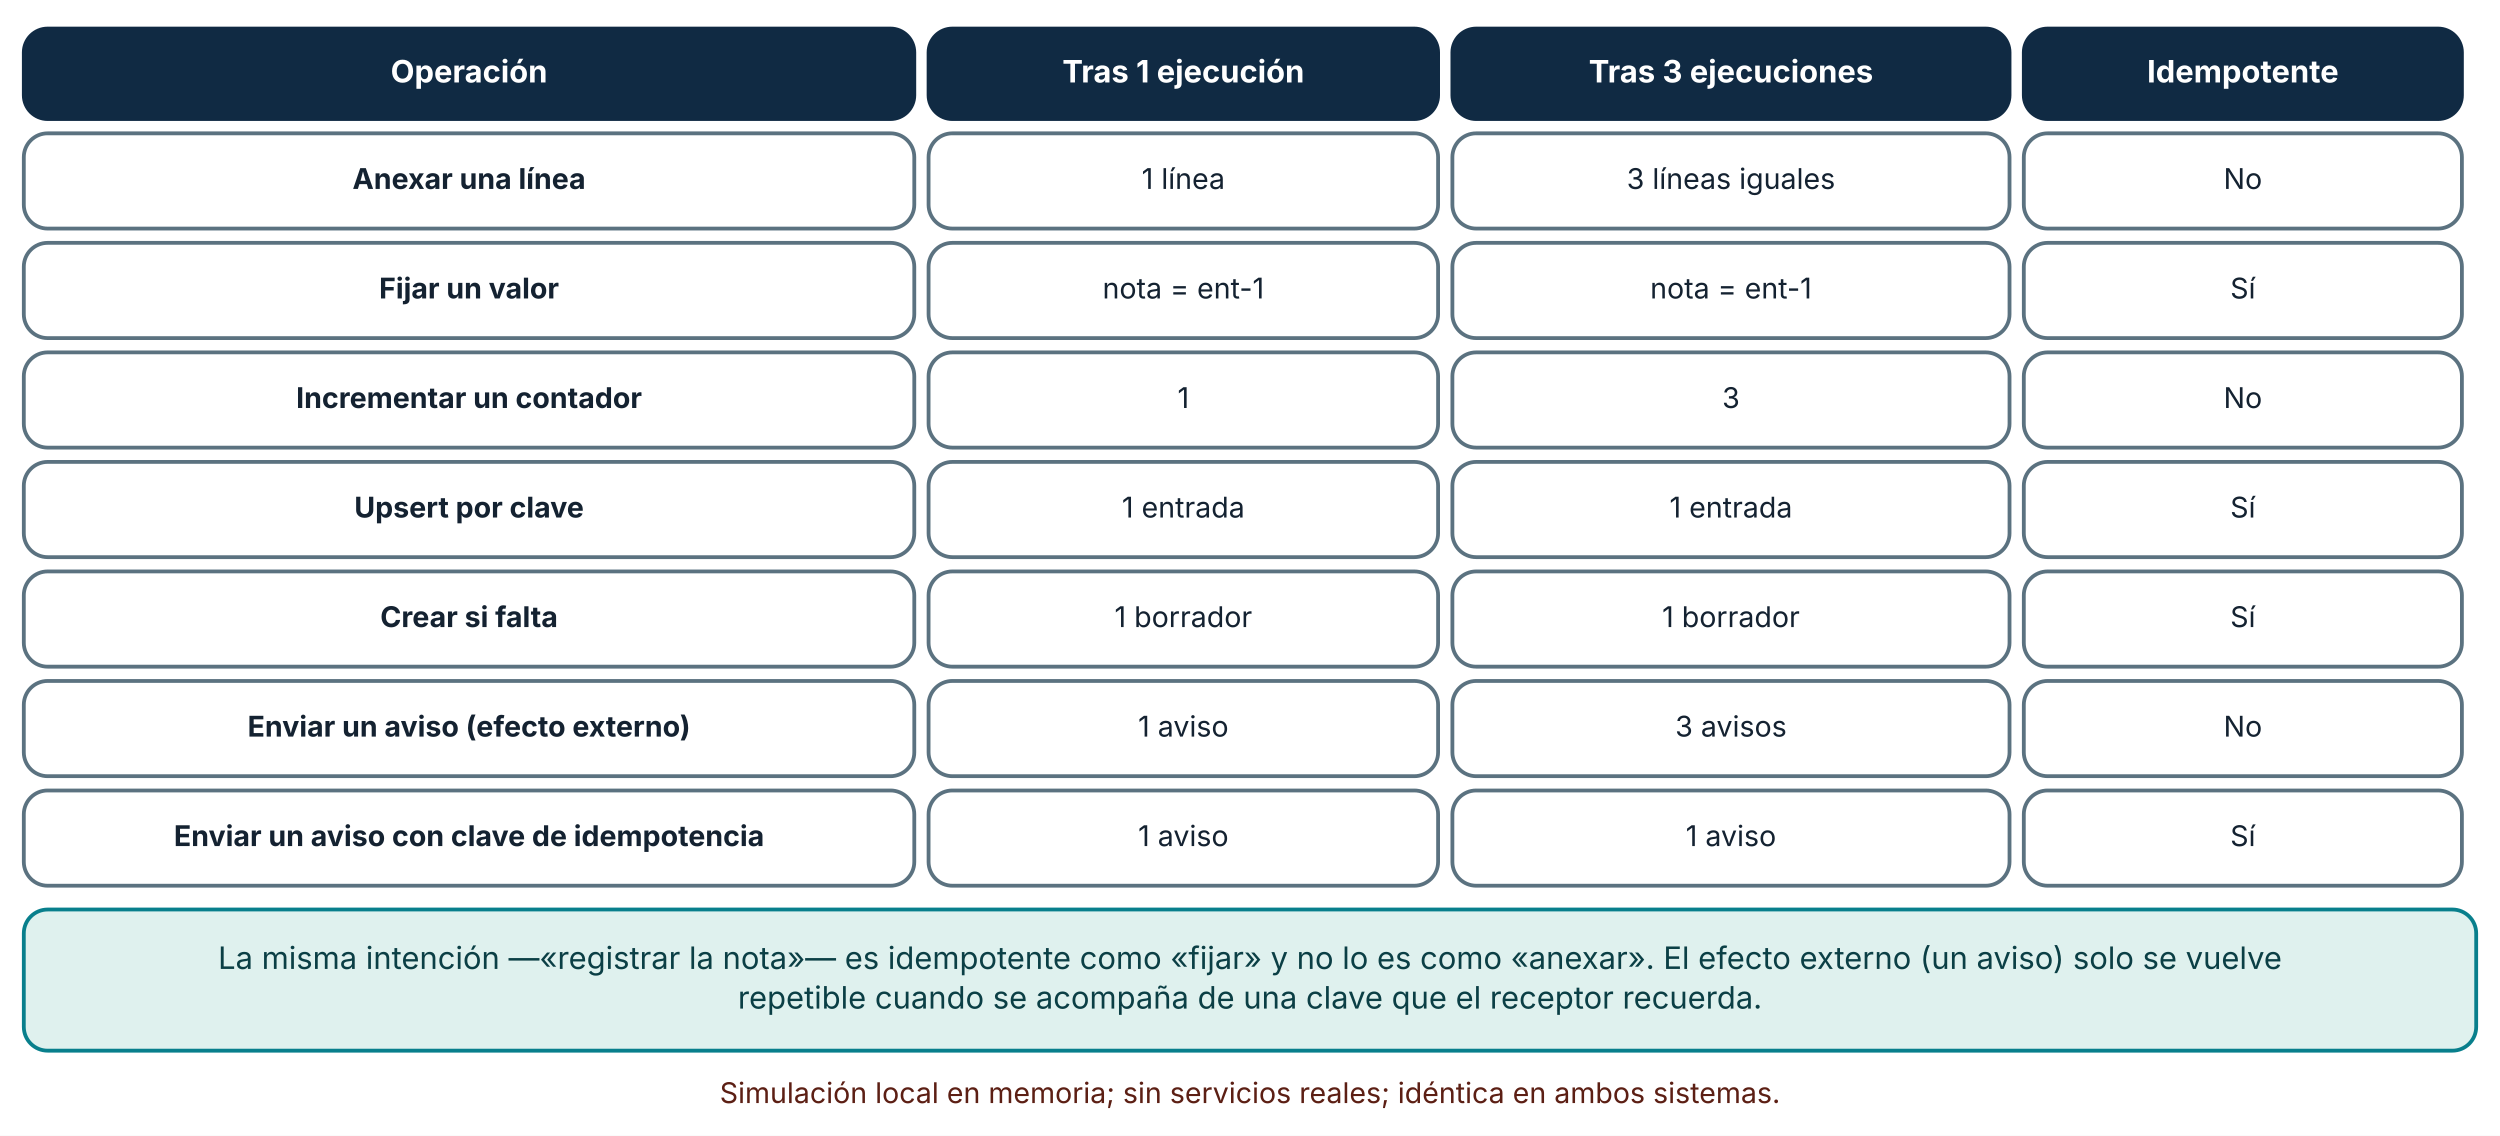
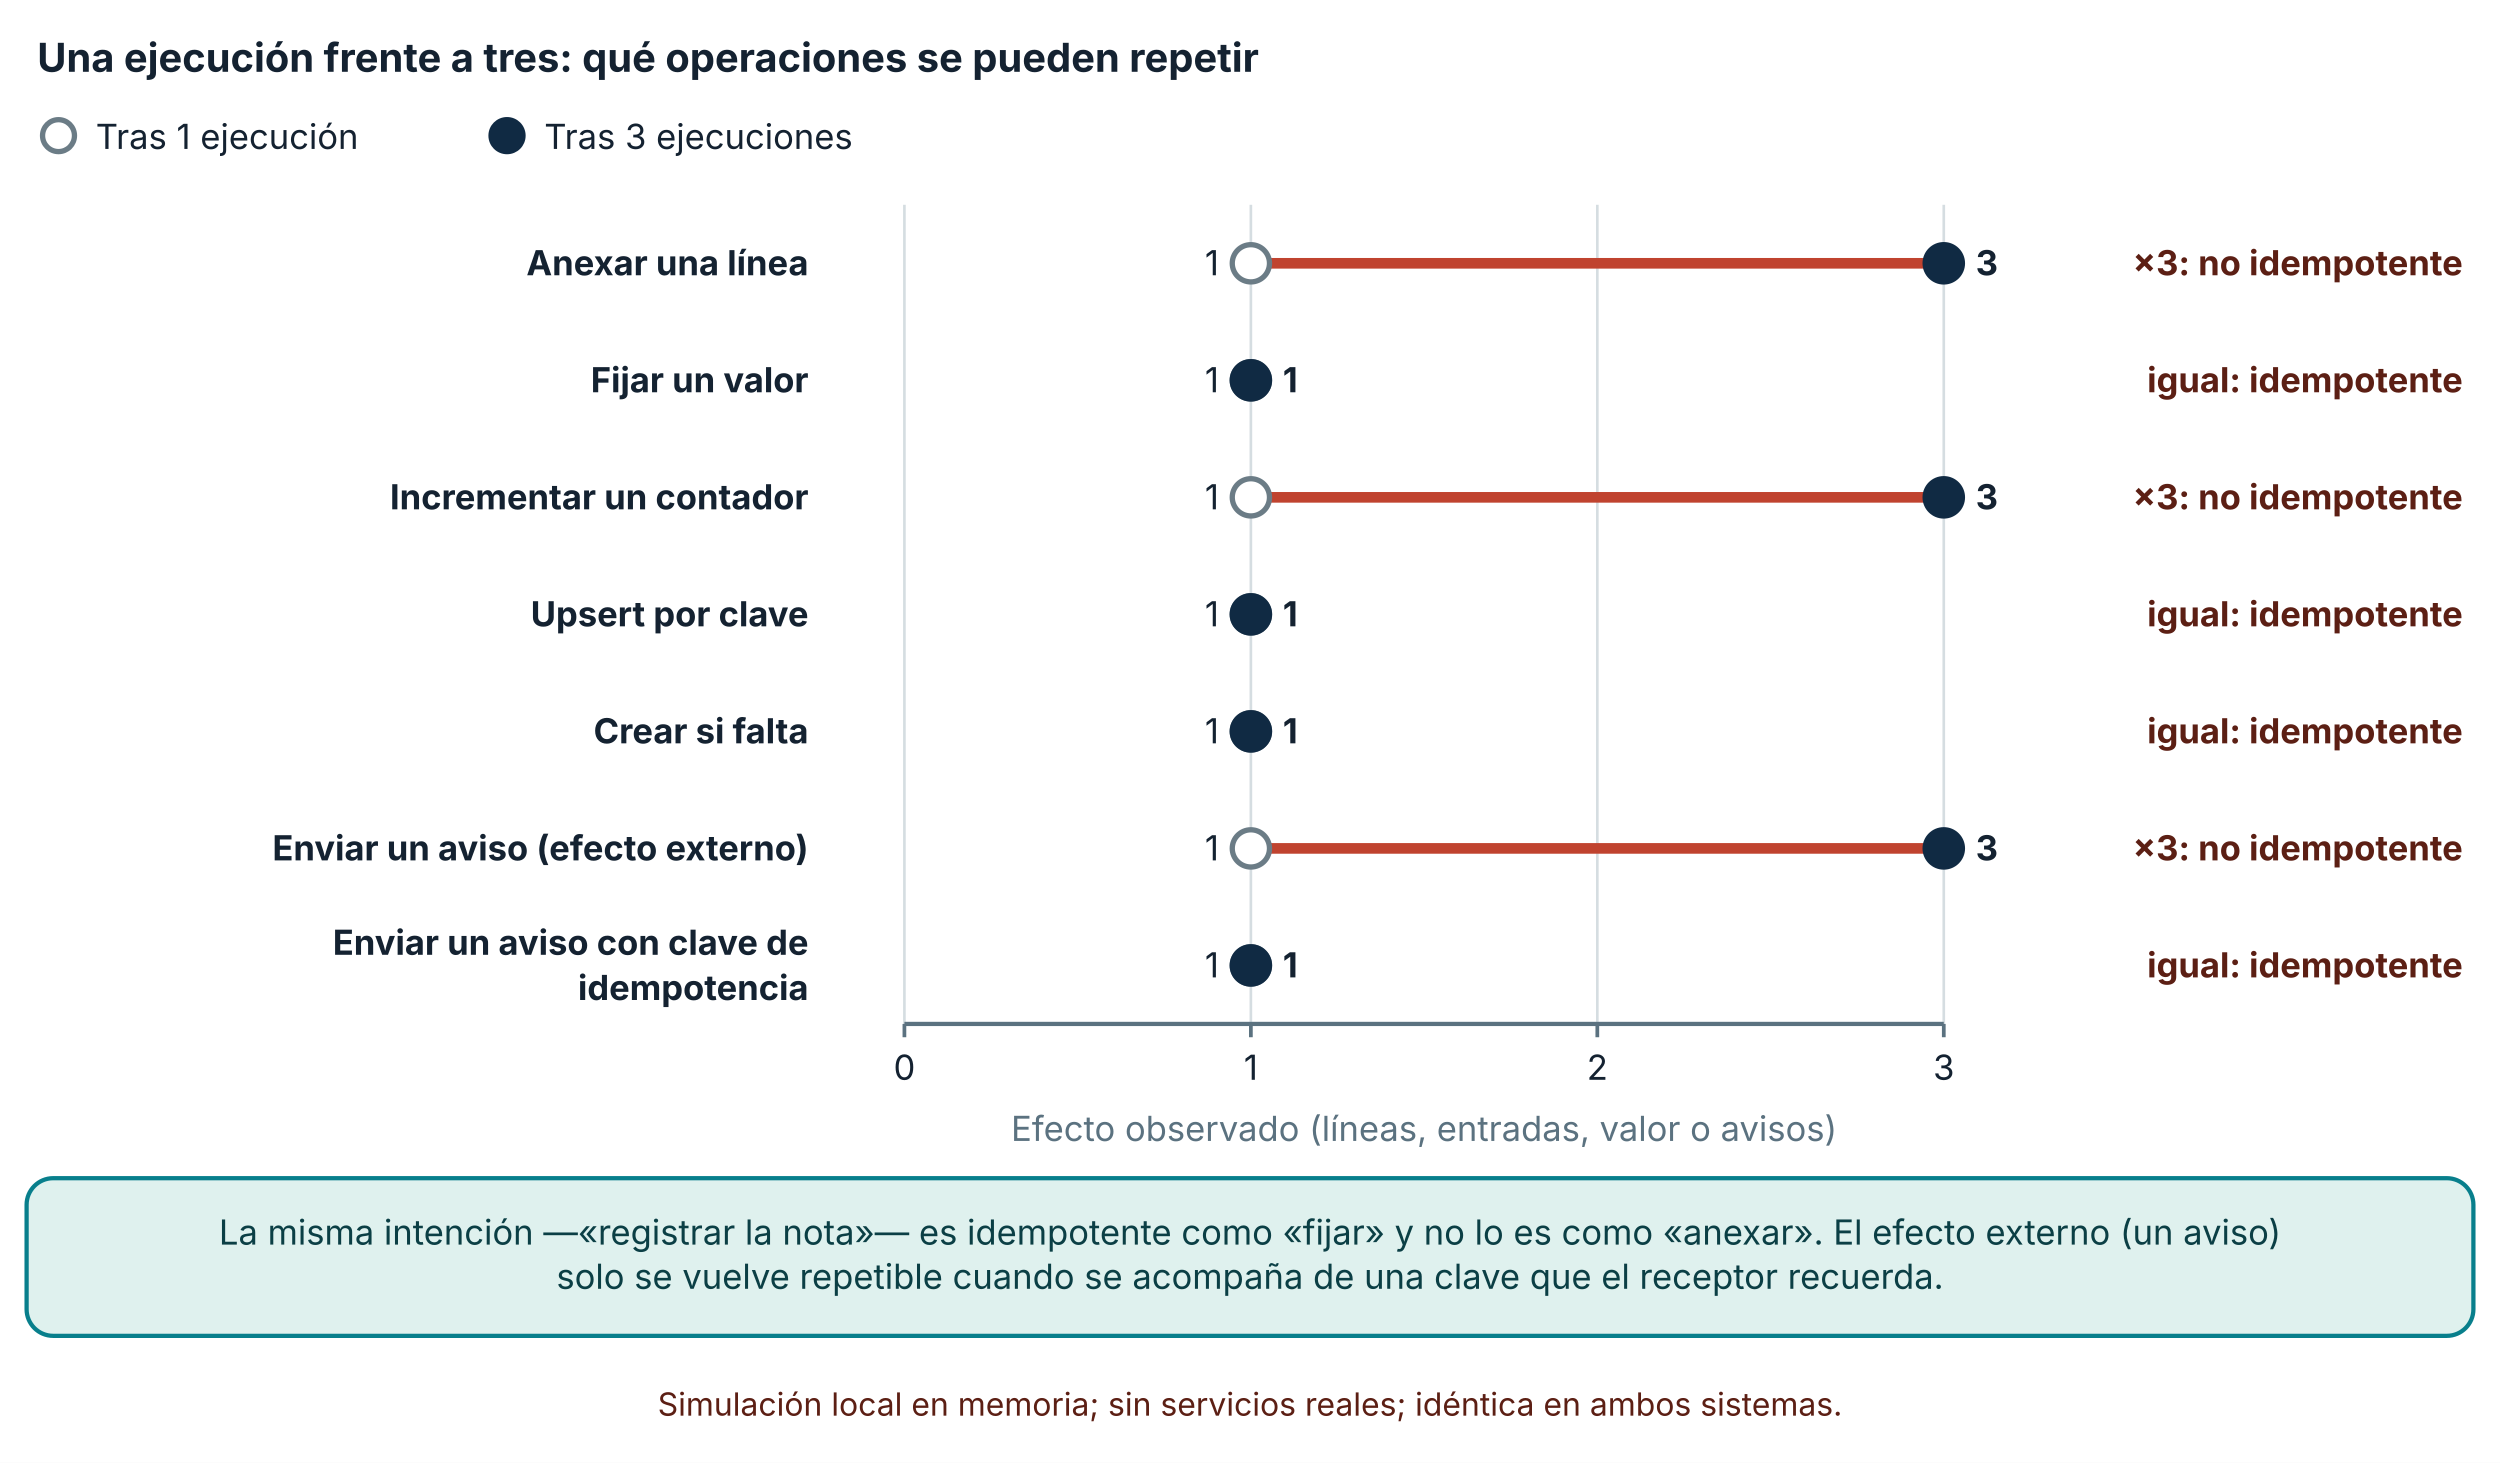
- <svg xmlns="http://www.w3.org/2000/svg" viewBox="0 0 1050 477" width="1050" height="477" role="img" aria-labelledby="t d" font-family="Inter, 'Segoe UI', system-ui, -apple-system, sans-serif">
+ <svg xmlns="http://www.w3.org/2000/svg" viewBox="0 0 940 550" width="940" height="550" role="img" aria-labelledby="t d" font-family="Inter, 'Segoe UI', system-ui, -apple-system, sans-serif">
  <defs>
    <marker id="arrow" viewBox="0 0 10 10" refX="9" refY="5" markerWidth="8" markerHeight="8" orient="auto-start-reverse">
      <path d="M0,0 L10,5 L0,10 z" fill="#32505f" />
    </marker>
    <marker id="arrow-coral" viewBox="0 0 10 10" refX="9" refY="5" markerWidth="8" markerHeight="8" orient="auto-start-reverse">
      <path d="M0,0 L10,5 L0,10 z" fill="#c0432f" />
    </marker>
  </defs>
-   <rect width="1050" height="477" fill="#ffffff" />
-   <rect x="10" y="12" width="374" height="38" rx="10" fill="#102a43" stroke="#102a43" stroke-width="1.6" />
-   <text x="197" y="34.64" font-size="13" text-anchor="middle" font-weight="700" fill="#ffffff">
-     <tspan x="197" dy="0">Operación</tspan>
+   <rect width="940" height="550" fill="#ffffff" />
+   <text x="14" y="27" font-size="15" text-anchor="start" font-weight="700" fill="#142231">
+     <tspan x="14" dy="0">Una ejecución frente a tres: qué operaciones se pueden repetir</tspan>
  </text>
-   <rect x="390" y="12" width="214" height="38" rx="10" fill="#102a43" stroke="#102a43" stroke-width="1.6" />
-   <text x="497" y="34.64" font-size="13" text-anchor="middle" font-weight="700" fill="#ffffff">
-     <tspan x="497" dy="0">Tras 1 ejecución</tspan>
+   <circle cx="22" cy="51" r="6" fill="#ffffff" stroke="#6b7c86" stroke-width="2" />
+   <text x="36" y="56" font-size="13" text-anchor="start" font-weight="400" fill="#142231">
+     <tspan x="36" dy="0">Tras 1 ejecución</tspan>
  </text>
-   <rect x="610" y="12" width="234" height="38" rx="10" fill="#102a43" stroke="#102a43" stroke-width="1.6" />
-   <text x="727" y="34.64" font-size="13" text-anchor="middle" font-weight="700" fill="#ffffff">
-     <tspan x="727" dy="0">Tras 3 ejecuciones</tspan>
+   <circle cx="190.64" cy="51" r="6" fill="#102a43" stroke="#102a43" stroke-width="2" />
+   <text x="204.64" y="56" font-size="13" text-anchor="start" font-weight="400" fill="#142231">
+     <tspan x="204.64" dy="0">Tras 3 ejecuciones</tspan>
  </text>
-   <rect x="850" y="12" width="184" height="38" rx="10" fill="#102a43" stroke="#102a43" stroke-width="1.6" />
-   <text x="942" y="34.64" font-size="13" text-anchor="middle" font-weight="700" fill="#ffffff">
-     <tspan x="942" dy="0">Idempotente</tspan>
+   <line x1="340.06" y1="77" x2="340.06" y2="385" stroke="#d5dde1" stroke-width="1" />
+   <line x1="340.06" y1="385" x2="340.06" y2="390" stroke="#5b7280" stroke-width="1.4" />
+   <text x="340.06" y="406" font-size="13" text-anchor="middle" font-weight="400" fill="#142231">
+     <tspan x="340.06" dy="0">0</tspan>
  </text>
-   <rect x="10" y="56" width="374" height="40" rx="10" fill="#ffffff" stroke="#5b7280" stroke-width="1.6" />
-   <text x="197" y="79.36" font-size="12" text-anchor="middle" font-weight="700" fill="#142231">
-     <tspan x="197" dy="0">Anexar una línea</tspan>
+   <line x1="470.327" y1="77" x2="470.327" y2="385" stroke="#d5dde1" stroke-width="1" />
+   <line x1="470.327" y1="385" x2="470.327" y2="390" stroke="#5b7280" stroke-width="1.4" />
+   <text x="470.327" y="406" font-size="13" text-anchor="middle" font-weight="400" fill="#142231">
+     <tspan x="470.327" dy="0">1</tspan>
  </text>
-   <rect x="390" y="56" width="214" height="40" rx="10" fill="#ffffff" stroke="#5b7280" stroke-width="1.6" />
-   <text x="497" y="79.36" font-size="12" text-anchor="middle" font-weight="400" fill="#142231">
-     <tspan x="497" dy="0">1 línea</tspan>
+   <line x1="600.593" y1="77" x2="600.593" y2="385" stroke="#d5dde1" stroke-width="1" />
+   <line x1="600.593" y1="385" x2="600.593" y2="390" stroke="#5b7280" stroke-width="1.4" />
+   <text x="600.593" y="406" font-size="13" text-anchor="middle" font-weight="400" fill="#142231">
+     <tspan x="600.593" dy="0">2</tspan>
  </text>
-   <rect x="610" y="56" width="234" height="40" rx="10" fill="#ffffff" stroke="#5b7280" stroke-width="1.6" />
-   <text x="727" y="79.36" font-size="12" text-anchor="middle" font-weight="400" fill="#142231">
-     <tspan x="727" dy="0">3 líneas iguales</tspan>
+   <line x1="730.86" y1="77" x2="730.86" y2="385" stroke="#d5dde1" stroke-width="1" />
+   <line x1="730.86" y1="385" x2="730.86" y2="390" stroke="#5b7280" stroke-width="1.4" />
+   <text x="730.86" y="406" font-size="13" text-anchor="middle" font-weight="400" fill="#142231">
+     <tspan x="730.86" dy="0">3</tspan>
  </text>
-   <rect x="850" y="56" width="184" height="40" rx="10" fill="#ffffff" stroke="#5b7280" stroke-width="1.6" />
-   <text x="942" y="79.36" font-size="12" text-anchor="middle" font-weight="400" fill="#142231">
-     <tspan x="942" dy="0">No</tspan>
+   <line x1="340.06" y1="385" x2="730.86" y2="385" stroke="#5b7280" stroke-width="1.6" />
+   <text x="304" y="103.5" font-size="13" text-anchor="end" font-weight="700" fill="#142231">
+     <tspan x="304" dy="0">Anexar una línea</tspan>
  </text>
-   <rect x="10" y="102" width="374" height="40" rx="10" fill="#ffffff" stroke="#5b7280" stroke-width="1.6" />
-   <text x="197" y="125.36" font-size="12" text-anchor="middle" font-weight="700" fill="#142231">
-     <tspan x="197" dy="0">Fijar un valor</tspan>
+   <text x="304" y="147.5" font-size="13" text-anchor="end" font-weight="700" fill="#142231">
+     <tspan x="304" dy="0">Fijar un valor</tspan>
  </text>
-   <rect x="390" y="102" width="214" height="40" rx="10" fill="#ffffff" stroke="#5b7280" stroke-width="1.6" />
-   <text x="497" y="125.36" font-size="12" text-anchor="middle" font-weight="400" fill="#142231">
-     <tspan x="497" dy="0">nota = ent-1</tspan>
+   <text x="304" y="191.5" font-size="13" text-anchor="end" font-weight="700" fill="#142231">
+     <tspan x="304" dy="0">Incrementar un contador</tspan>
  </text>
-   <rect x="610" y="102" width="234" height="40" rx="10" fill="#ffffff" stroke="#5b7280" stroke-width="1.6" />
-   <text x="727" y="125.36" font-size="12" text-anchor="middle" font-weight="400" fill="#142231">
-     <tspan x="727" dy="0">nota = ent-1</tspan>
+   <text x="304" y="235.5" font-size="13" text-anchor="end" font-weight="700" fill="#142231">
+     <tspan x="304" dy="0">Upsert por clave</tspan>
  </text>
-   <rect x="850" y="102" width="184" height="40" rx="10" fill="#ffffff" stroke="#5b7280" stroke-width="1.6" />
-   <text x="942" y="125.36" font-size="12" text-anchor="middle" font-weight="400" fill="#142231">
-     <tspan x="942" dy="0">Sí</tspan>
+   <text x="304" y="279.5" font-size="13" text-anchor="end" font-weight="700" fill="#142231">
+     <tspan x="304" dy="0">Crear si falta</tspan>
  </text>
-   <rect x="10" y="148" width="374" height="40" rx="10" fill="#ffffff" stroke="#5b7280" stroke-width="1.6" />
-   <text x="197" y="171.36" font-size="12" text-anchor="middle" font-weight="700" fill="#142231">
-     <tspan x="197" dy="0">Incrementar un contador</tspan>
+   <text x="304" y="323.5" font-size="13" text-anchor="end" font-weight="700" fill="#142231">
+     <tspan x="304" dy="0">Enviar un aviso (efecto externo)</tspan>
  </text>
-   <rect x="390" y="148" width="214" height="40" rx="10" fill="#ffffff" stroke="#5b7280" stroke-width="1.6" />
-   <text x="497" y="171.36" font-size="12" text-anchor="middle" font-weight="400" fill="#142231">
-     <tspan x="497" dy="0">1</tspan>
+   <text x="304" y="359" font-size="13" text-anchor="end" font-weight="700" fill="#142231">
+     <tspan x="304" dy="0">Enviar un aviso con clave de</tspan>
  </text>
-   <rect x="610" y="148" width="234" height="40" rx="10" fill="#ffffff" stroke="#5b7280" stroke-width="1.6" />
-   <text x="727" y="171.36" font-size="12" text-anchor="middle" font-weight="400" fill="#142231">
-     <tspan x="727" dy="0">3</tspan>
+   <text x="304" y="376" font-size="13" text-anchor="end" font-weight="700" fill="#142231">
+     <tspan x="304" dy="0">idempotencia</tspan>
  </text>
-   <rect x="850" y="148" width="184" height="40" rx="10" fill="#ffffff" stroke="#5b7280" stroke-width="1.6" />
-   <text x="942" y="171.36" font-size="12" text-anchor="middle" font-weight="400" fill="#142231">
-     <tspan x="942" dy="0">No</tspan>
+   <line x1="470.327" y1="99" x2="730.86" y2="99" stroke="#c0432f" stroke-width="4" />
+   <circle cx="470.327" cy="99" r="7" fill="#ffffff" stroke="#6b7c86" stroke-width="2" />
+   <circle cx="730.86" cy="99" r="7" fill="#102a43" stroke="#102a43" stroke-width="2" />
+   <text x="458.327" y="103.5" font-size="13" text-anchor="end" font-weight="400" fill="#142231">
+     <tspan x="458.327" dy="0">1</tspan>
  </text>
-   <rect x="10" y="194" width="374" height="40" rx="10" fill="#ffffff" stroke="#5b7280" stroke-width="1.6" />
-   <text x="197" y="217.36" font-size="12" text-anchor="middle" font-weight="700" fill="#142231">
-     <tspan x="197" dy="0">Upsert por clave</tspan>
+   <text x="742.86" y="103.5" font-size="13" text-anchor="start" font-weight="700" fill="#142231">
+     <tspan x="742.86" dy="0">3</tspan>
  </text>
-   <rect x="390" y="194" width="214" height="40" rx="10" fill="#ffffff" stroke="#5b7280" stroke-width="1.6" />
-   <text x="497" y="217.36" font-size="12" text-anchor="middle" font-weight="400" fill="#142231">
-     <tspan x="497" dy="0">1 entrada</tspan>
+   <text x="926" y="103.5" font-size="13" text-anchor="end" font-weight="700" fill="#5c1f14">
+     <tspan x="926" dy="0">×3: no idempotente</tspan>
  </text>
-   <rect x="610" y="194" width="234" height="40" rx="10" fill="#ffffff" stroke="#5b7280" stroke-width="1.6" />
-   <text x="727" y="217.36" font-size="12" text-anchor="middle" font-weight="400" fill="#142231">
-     <tspan x="727" dy="0">1 entrada</tspan>
+   <line x1="470.327" y1="143" x2="470.327" y2="143" stroke="#c0432f" stroke-width="4" />
+   <circle cx="470.327" cy="143" r="7" fill="#ffffff" stroke="#6b7c86" stroke-width="2" />
+   <circle cx="470.327" cy="143" r="7" fill="#102a43" stroke="#102a43" stroke-width="2" />
+   <text x="458.327" y="147.5" font-size="13" text-anchor="end" font-weight="400" fill="#142231">
+     <tspan x="458.327" dy="0">1</tspan>
  </text>
-   <rect x="850" y="194" width="184" height="40" rx="10" fill="#ffffff" stroke="#5b7280" stroke-width="1.6" />
-   <text x="942" y="217.36" font-size="12" text-anchor="middle" font-weight="400" fill="#142231">
-     <tspan x="942" dy="0">Sí</tspan>
+   <text x="482.327" y="147.5" font-size="13" text-anchor="start" font-weight="700" fill="#142231">
+     <tspan x="482.327" dy="0">1</tspan>
  </text>
-   <rect x="10" y="240" width="374" height="40" rx="10" fill="#ffffff" stroke="#5b7280" stroke-width="1.6" />
-   <text x="197" y="263.36" font-size="12" text-anchor="middle" font-weight="700" fill="#142231">
-     <tspan x="197" dy="0">Crear si falta</tspan>
+   <text x="926" y="147.5" font-size="13" text-anchor="end" font-weight="700" fill="#5c1f14">
+     <tspan x="926" dy="0">igual: idempotente</tspan>
  </text>
-   <rect x="390" y="240" width="214" height="40" rx="10" fill="#ffffff" stroke="#5b7280" stroke-width="1.6" />
-   <text x="497" y="263.36" font-size="12" text-anchor="middle" font-weight="400" fill="#142231">
-     <tspan x="497" dy="0">1 borrador</tspan>
+   <line x1="470.327" y1="187" x2="730.86" y2="187" stroke="#c0432f" stroke-width="4" />
+   <circle cx="470.327" cy="187" r="7" fill="#ffffff" stroke="#6b7c86" stroke-width="2" />
+   <circle cx="730.86" cy="187" r="7" fill="#102a43" stroke="#102a43" stroke-width="2" />
+   <text x="458.327" y="191.5" font-size="13" text-anchor="end" font-weight="400" fill="#142231">
+     <tspan x="458.327" dy="0">1</tspan>
  </text>
-   <rect x="610" y="240" width="234" height="40" rx="10" fill="#ffffff" stroke="#5b7280" stroke-width="1.6" />
-   <text x="727" y="263.36" font-size="12" text-anchor="middle" font-weight="400" fill="#142231">
-     <tspan x="727" dy="0">1 borrador</tspan>
+   <text x="742.86" y="191.5" font-size="13" text-anchor="start" font-weight="700" fill="#142231">
+     <tspan x="742.86" dy="0">3</tspan>
  </text>
-   <rect x="850" y="240" width="184" height="40" rx="10" fill="#ffffff" stroke="#5b7280" stroke-width="1.6" />
-   <text x="942" y="263.36" font-size="12" text-anchor="middle" font-weight="400" fill="#142231">
-     <tspan x="942" dy="0">Sí</tspan>
+   <text x="926" y="191.5" font-size="13" text-anchor="end" font-weight="700" fill="#5c1f14">
+     <tspan x="926" dy="0">×3: no idempotente</tspan>
  </text>
-   <rect x="10" y="286" width="374" height="40" rx="10" fill="#ffffff" stroke="#5b7280" stroke-width="1.6" />
-   <text x="197" y="309.36" font-size="12" text-anchor="middle" font-weight="700" fill="#142231">
-     <tspan x="197" dy="0">Enviar un aviso (efecto externo)</tspan>
+   <line x1="470.327" y1="231" x2="470.327" y2="231" stroke="#c0432f" stroke-width="4" />
+   <circle cx="470.327" cy="231" r="7" fill="#ffffff" stroke="#6b7c86" stroke-width="2" />
+   <circle cx="470.327" cy="231" r="7" fill="#102a43" stroke="#102a43" stroke-width="2" />
+   <text x="458.327" y="235.5" font-size="13" text-anchor="end" font-weight="400" fill="#142231">
+     <tspan x="458.327" dy="0">1</tspan>
  </text>
-   <rect x="390" y="286" width="214" height="40" rx="10" fill="#ffffff" stroke="#5b7280" stroke-width="1.6" />
-   <text x="497" y="309.36" font-size="12" text-anchor="middle" font-weight="400" fill="#142231">
-     <tspan x="497" dy="0">1 aviso</tspan>
+   <text x="482.327" y="235.5" font-size="13" text-anchor="start" font-weight="700" fill="#142231">
+     <tspan x="482.327" dy="0">1</tspan>
  </text>
-   <rect x="610" y="286" width="234" height="40" rx="10" fill="#ffffff" stroke="#5b7280" stroke-width="1.6" />
-   <text x="727" y="309.36" font-size="12" text-anchor="middle" font-weight="400" fill="#142231">
-     <tspan x="727" dy="0">3 avisos</tspan>
+   <text x="926" y="235.5" font-size="13" text-anchor="end" font-weight="700" fill="#5c1f14">
+     <tspan x="926" dy="0">igual: idempotente</tspan>
  </text>
-   <rect x="850" y="286" width="184" height="40" rx="10" fill="#ffffff" stroke="#5b7280" stroke-width="1.6" />
-   <text x="942" y="309.36" font-size="12" text-anchor="middle" font-weight="400" fill="#142231">
-     <tspan x="942" dy="0">No</tspan>
+   <line x1="470.327" y1="275" x2="470.327" y2="275" stroke="#c0432f" stroke-width="4" />
+   <circle cx="470.327" cy="275" r="7" fill="#ffffff" stroke="#6b7c86" stroke-width="2" />
+   <circle cx="470.327" cy="275" r="7" fill="#102a43" stroke="#102a43" stroke-width="2" />
+   <text x="458.327" y="279.5" font-size="13" text-anchor="end" font-weight="400" fill="#142231">
+     <tspan x="458.327" dy="0">1</tspan>
  </text>
-   <rect x="10" y="332" width="374" height="40" rx="10" fill="#ffffff" stroke="#5b7280" stroke-width="1.6" />
-   <text x="197" y="355.36" font-size="12" text-anchor="middle" font-weight="700" fill="#142231">
-     <tspan x="197" dy="0">Enviar un aviso con clave de idempotencia</tspan>
+   <text x="482.327" y="279.5" font-size="13" text-anchor="start" font-weight="700" fill="#142231">
+     <tspan x="482.327" dy="0">1</tspan>
  </text>
-   <rect x="390" y="332" width="214" height="40" rx="10" fill="#ffffff" stroke="#5b7280" stroke-width="1.6" />
-   <text x="497" y="355.36" font-size="12" text-anchor="middle" font-weight="400" fill="#142231">
-     <tspan x="497" dy="0">1 aviso</tspan>
+   <text x="926" y="279.5" font-size="13" text-anchor="end" font-weight="700" fill="#5c1f14">
+     <tspan x="926" dy="0">igual: idempotente</tspan>
  </text>
-   <rect x="610" y="332" width="234" height="40" rx="10" fill="#ffffff" stroke="#5b7280" stroke-width="1.6" />
-   <text x="727" y="355.36" font-size="12" text-anchor="middle" font-weight="400" fill="#142231">
-     <tspan x="727" dy="0">1 aviso</tspan>
+   <line x1="470.327" y1="319" x2="730.86" y2="319" stroke="#c0432f" stroke-width="4" />
+   <circle cx="470.327" cy="319" r="7" fill="#ffffff" stroke="#6b7c86" stroke-width="2" />
+   <circle cx="730.86" cy="319" r="7" fill="#102a43" stroke="#102a43" stroke-width="2" />
+   <text x="458.327" y="323.5" font-size="13" text-anchor="end" font-weight="400" fill="#142231">
+     <tspan x="458.327" dy="0">1</tspan>
  </text>
-   <rect x="850" y="332" width="184" height="40" rx="10" fill="#ffffff" stroke="#5b7280" stroke-width="1.6" />
-   <text x="942" y="355.36" font-size="12" text-anchor="middle" font-weight="400" fill="#142231">
-     <tspan x="942" dy="0">Sí</tspan>
+   <text x="742.86" y="323.5" font-size="13" text-anchor="start" font-weight="700" fill="#142231">
+     <tspan x="742.86" dy="0">3</tspan>
  </text>
-   <rect x="10" y="382" width="1030" height="59.28" rx="10" fill="#dff1ee" stroke="#087f8c" stroke-width="1.6" />
-   <text x="525" y="406.96" font-size="13" text-anchor="middle" font-weight="400" fill="#0b3f45">
-     <tspan x="525" dy="0">La misma intención —«registrar la nota»— es idempotente como «fijar» y no lo es como «anexar». El efecto externo (un aviso) solo se vuelve</tspan>
+   <text x="926" y="323.5" font-size="13" text-anchor="end" font-weight="700" fill="#5c1f14">
+     <tspan x="926" dy="0">×3: no idempotente</tspan>
  </text>
-   <text x="525" y="423.6" font-size="13" text-anchor="middle" font-weight="400" fill="#0b3f45">
-     <tspan x="525" dy="0">repetible cuando se acompaña de una clave que el receptor recuerda.</tspan>
+   <line x1="470.327" y1="363" x2="470.327" y2="363" stroke="#c0432f" stroke-width="4" />
+   <circle cx="470.327" cy="363" r="7" fill="#ffffff" stroke="#6b7c86" stroke-width="2" />
+   <circle cx="470.327" cy="363" r="7" fill="#102a43" stroke="#102a43" stroke-width="2" />
+   <text x="458.327" y="367.5" font-size="13" text-anchor="end" font-weight="400" fill="#142231">
+     <tspan x="458.327" dy="0">1</tspan>
  </text>
-   <text x="525" y="463.28" font-size="12" text-anchor="middle" font-weight="400" fill="#5c1f14">
-     <tspan x="525" dy="0">Simulación local en memoria; sin servicios reales; idéntica en ambos sistemas.</tspan>
+   <text x="482.327" y="367.5" font-size="13" text-anchor="start" font-weight="700" fill="#142231">
+     <tspan x="482.327" dy="0">1</tspan>
+   </text>
+   <text x="926" y="367.5" font-size="13" text-anchor="end" font-weight="700" fill="#5c1f14">
+     <tspan x="926" dy="0">igual: idempotente</tspan>
+   </text>
+   <text x="535.46" y="429" font-size="13" text-anchor="middle" font-weight="400" fill="#5b7280">
+     <tspan x="535.46" dy="0">Efecto observado (líneas, entradas, valor o avisos)</tspan>
+   </text>
+   <rect x="10" y="443" width="920" height="59.28" rx="10" fill="#dff1ee" stroke="#087f8c" stroke-width="1.6" />
+   <text x="470" y="467.96" font-size="13" text-anchor="middle" font-weight="400" fill="#0b3f45">
+     <tspan x="470" dy="0">La misma intención —«registrar la nota»— es idempotente como «fijar» y no lo es como «anexar». El efecto externo (un aviso)</tspan>
+   </text>
+   <text x="470" y="484.6" font-size="13" text-anchor="middle" font-weight="400" fill="#0b3f45">
+     <tspan x="470" dy="0">solo se vuelve repetible cuando se acompaña de una clave que el receptor recuerda.</tspan>
+   </text>
+   <text x="470" y="532.28" font-size="12" text-anchor="middle" font-weight="400" fill="#5c1f14">
+     <tspan x="470" dy="0">Simulación local en memoria; sin servicios reales; idéntica en ambos sistemas.</tspan>
  </text>
</svg>
